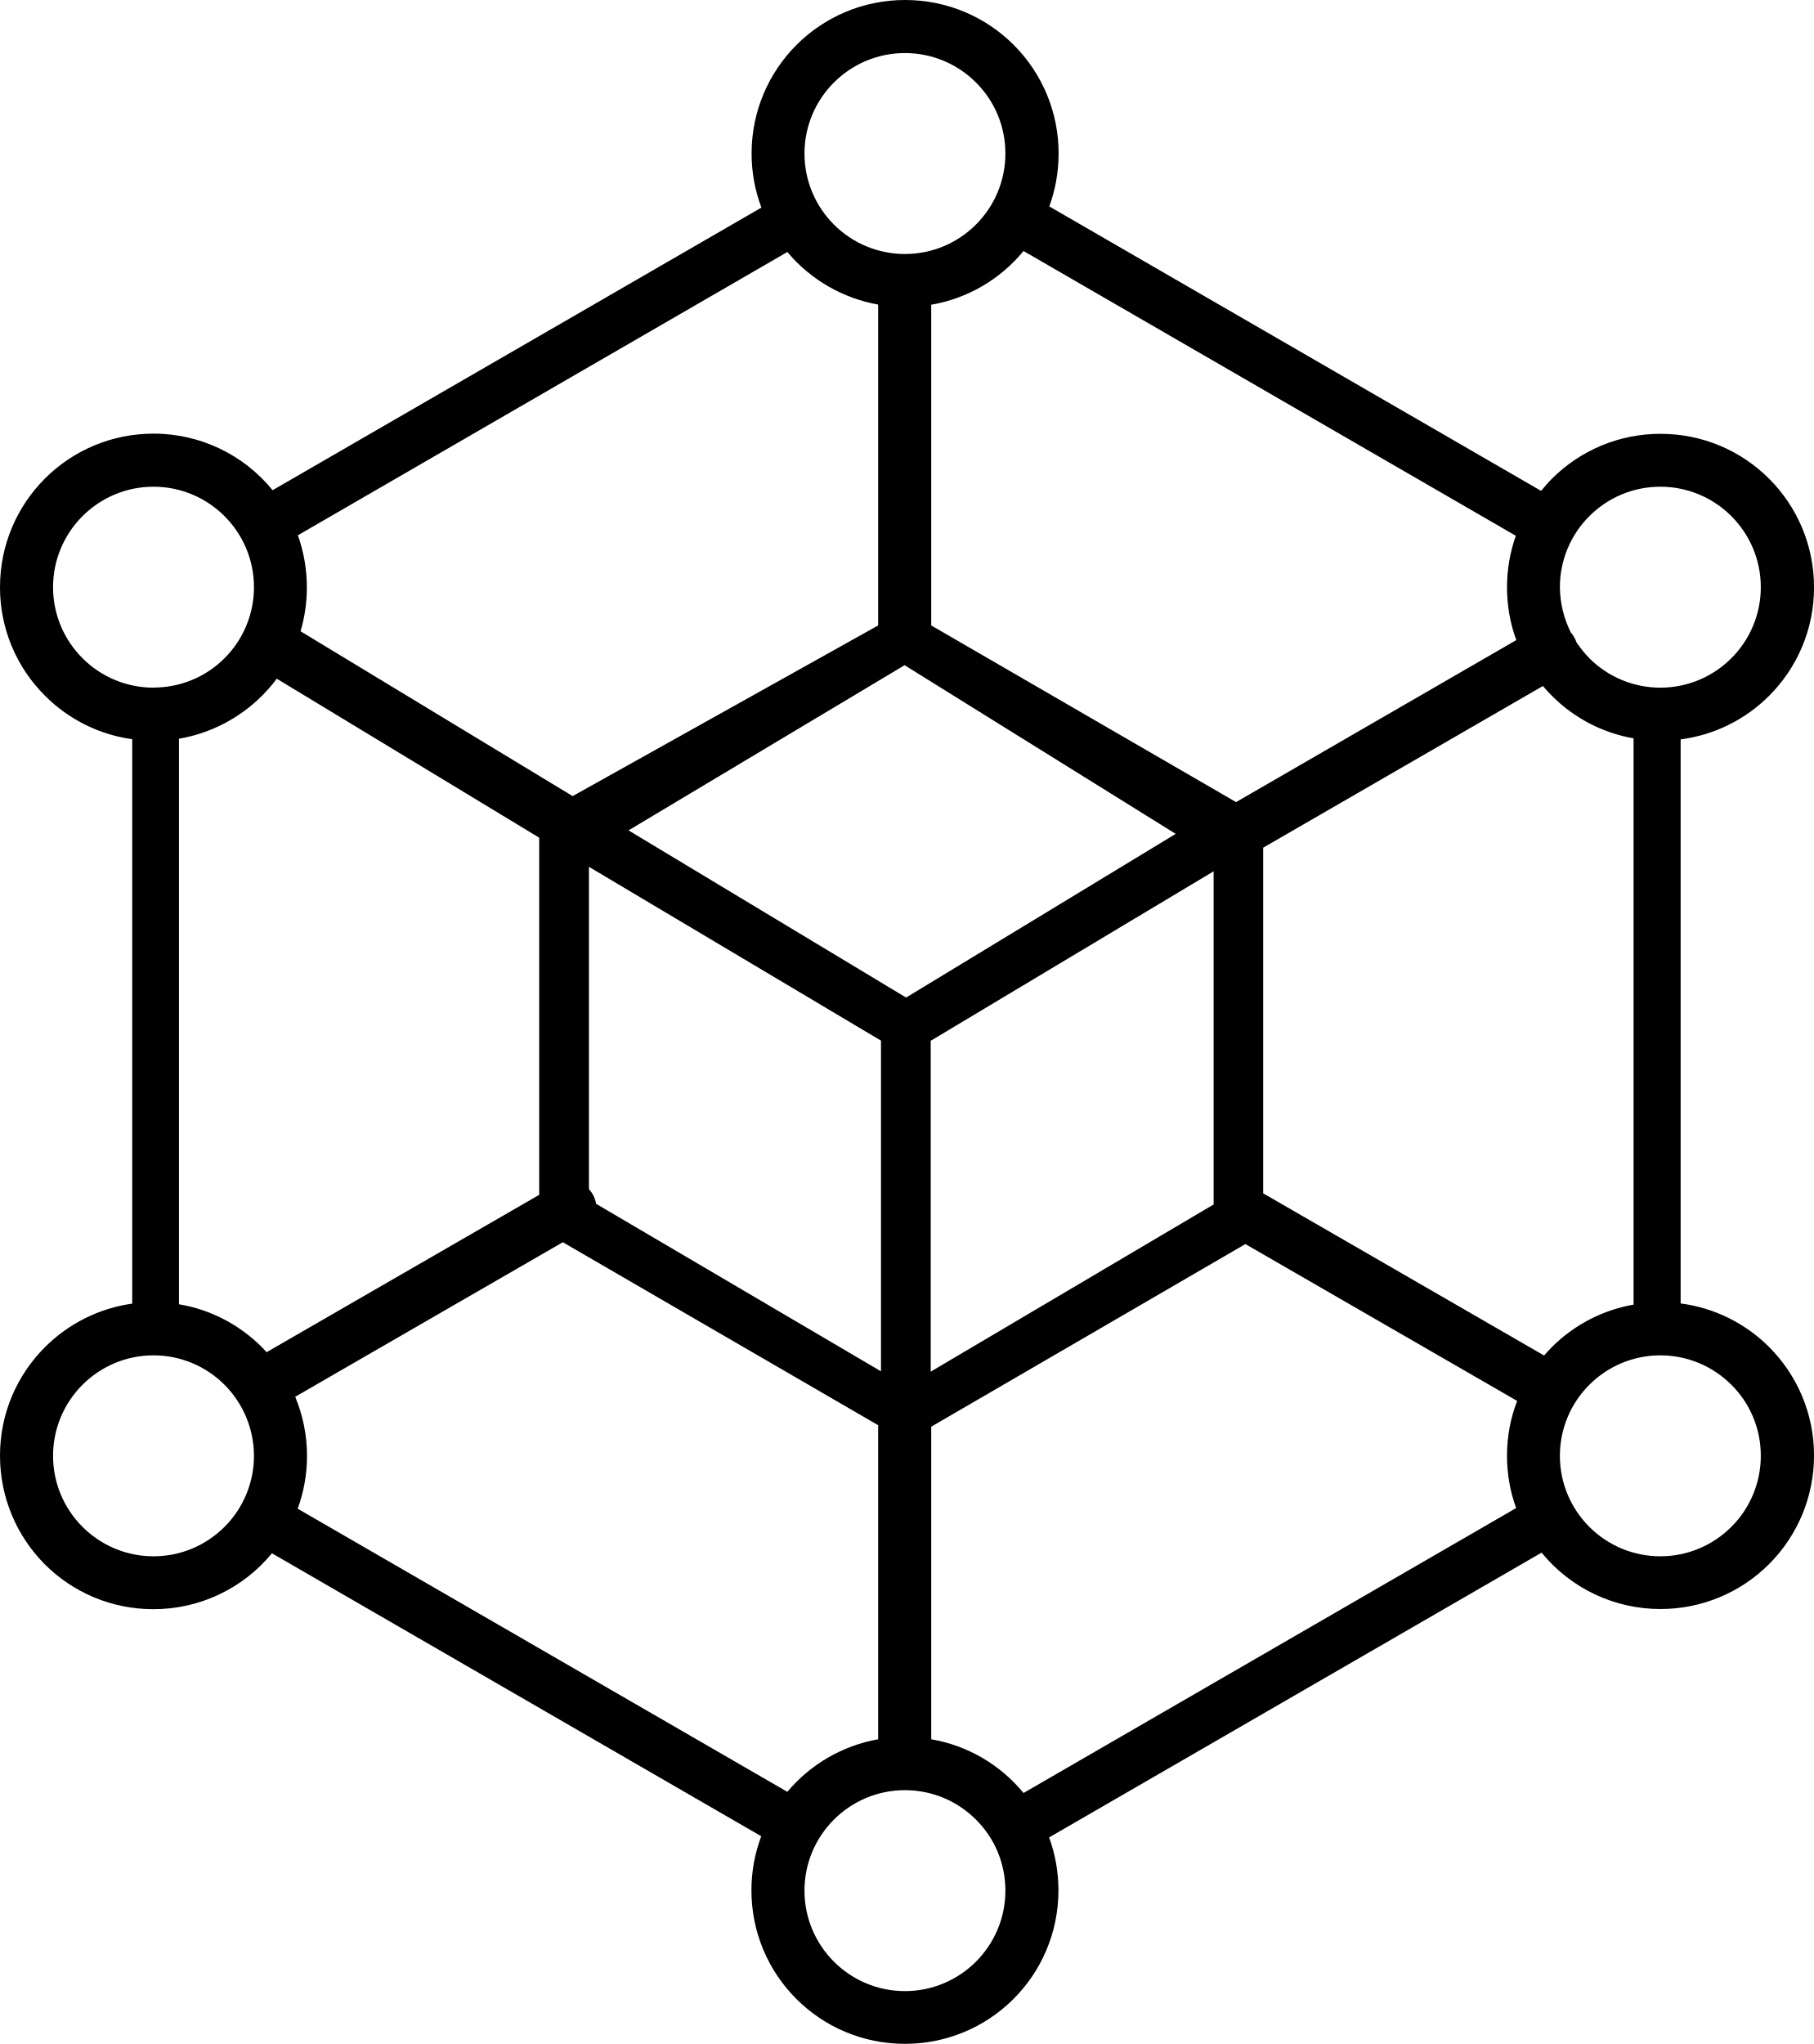
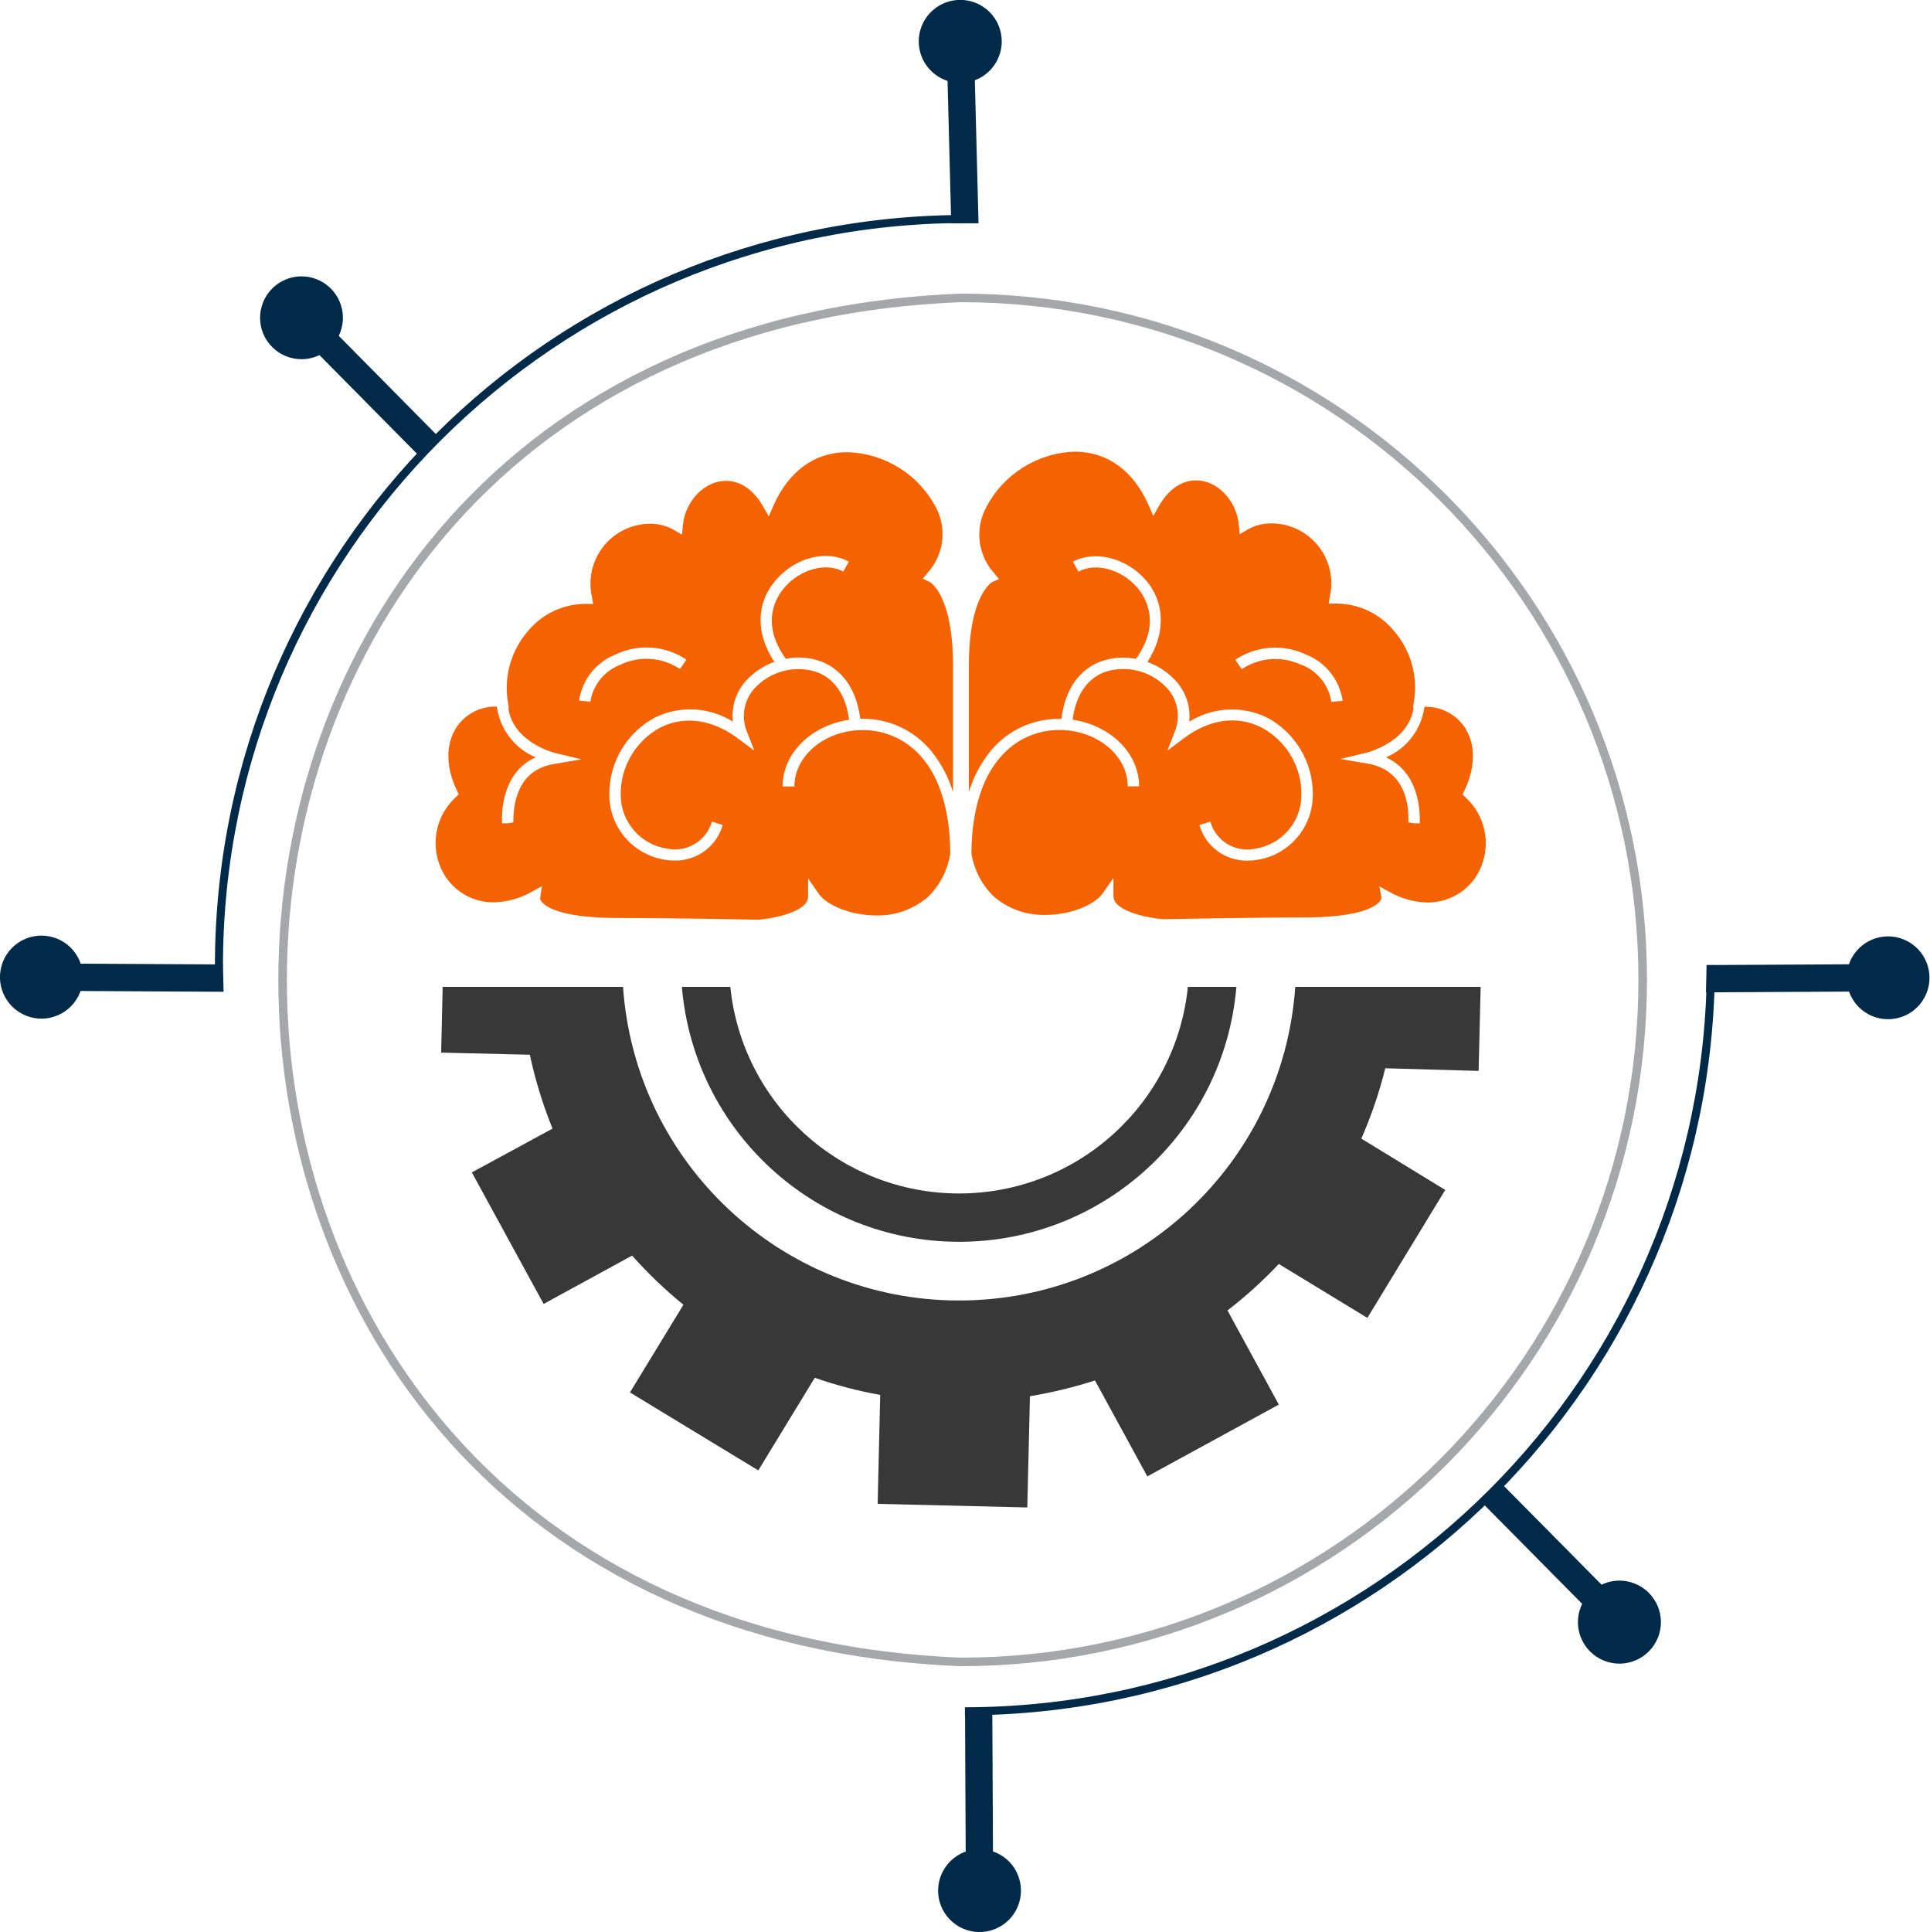
- <svg xmlns="http://www.w3.org/2000/svg" viewBox="0 0 109.06 122.88">
-   <path d="M34.43 47.86L52.8 37.6V18.31a9.233 9.233 0 01-5.46-3.16L17.91 32.18c.35.98.54 2.03.54 3.13 0 .92-.13 1.8-.38 2.64l16.36 9.91zm11.35-35.38a9.231 9.231 0 01-.59-3.25c0-2.55 1.03-4.86 2.7-6.53S51.87 0 54.42 0c2.55 0 4.86 1.03 6.53 2.7a9.205 9.205 0 012.7 6.53c0 1.12-.2 2.19-.56 3.18l29.57 17.1c.21-.25.42-.5.65-.73a9.205 9.205 0 016.53-2.7c2.55 0 4.86 1.03 6.53 2.7a9.205 9.205 0 012.7 6.53c0 2.55-1.03 4.85-2.7 6.52a9.194 9.194 0 01-5.32 2.62v33.91c2.07.27 3.92 1.22 5.32 2.62 1.67 1.67 2.7 3.98 2.7 6.52a9.222 9.222 0 01-9.23 9.23 9.205 9.205 0 01-7.15-3.39l-29.61 17.12c.36.99.56 2.06.56 3.18 0 2.55-1.03 4.86-2.7 6.53a9.205 9.205 0 01-6.53 2.7c-2.55 0-4.86-1.03-6.53-2.7s-2.7-3.98-2.7-6.53c0-1.14.21-2.24.59-3.25L16.35 93.38a9.205 9.205 0 01-7.13 3.36c-2.55 0-4.86-1.03-6.53-2.7C1.03 92.37 0 90.06 0 87.51s1.03-4.85 2.7-6.52a9.242 9.242 0 015.25-2.62V44.44a9.18 9.18 0 01-5.25-2.62A9.164 9.164 0 010 35.3c0-2.55 1.03-4.86 2.7-6.53a9.205 9.205 0 016.53-2.7 9.205 9.205 0 017.16 3.4l29.39-16.99zm15.76 2.61a9.192 9.192 0 01-5.55 3.23V37.6l18.33 10.62 16.85-9.74c-.37-.99-.56-2.07-.56-3.18 0-1.08.19-2.13.53-3.09l-29.6-17.12zm36.69 29.3a9.159 9.159 0 01-4.92-2.56c-.19-.19-.37-.38-.54-.59l-16.82 9.72v20.78l16.89 9.75c.15-.17.3-.34.46-.5a9.194 9.194 0 014.92-2.56V44.39h.01zm-7.07 46.27c-.36-.98-.55-2.04-.55-3.14 0-1.16.21-2.27.61-3.3l-16.34-9.43-18.89 10.98v18.79a9.192 9.192 0 015.55 3.23l29.62-17.13zm-43.82 17.06a9.233 9.233 0 015.46-3.16V85.68l-18.96-11-16.09 9.29c.45 1.09.71 2.29.71 3.55 0 1.12-.2 2.19-.56 3.18l29.44 17.02zM10.76 78.41c1.93.32 3.66 1.25 4.99 2.58.1.1.19.2.28.3l16.39-9.46V50.36L16.64 40.8c-.27.37-.57.71-.89 1.03a9.255 9.255 0 01-4.99 2.58v34zM9.24 41.34c.04 0 .08-.01.12-.01h.08a6 6 0 004.06-1.76 6.023 6.023 0 001.77-4.27c0-1.67-.68-3.18-1.77-4.27-1.09-1.09-2.6-1.77-4.27-1.77s-3.18.68-4.27 1.77a6.023 6.023 0 00-1.77 4.27c0 1.67.68 3.18 1.77 4.27a6.03 6.03 0 004.28 1.77zm49.44 68.05a6.023 6.023 0 00-4.27-1.77c-1.67 0-3.18.68-4.27 1.77-1.09 1.09-1.77 2.6-1.77 4.27s.68 3.18 1.77 4.27 2.6 1.77 4.27 1.77c1.67 0 3.18-.68 4.27-1.77 1.09-1.09 1.77-2.6 1.77-4.27s-.67-3.18-1.77-4.27zm0-104.43a6.023 6.023 0 00-4.27-1.77c-1.67 0-3.18.68-4.27 1.77s-1.77 2.6-1.77 4.27c0 1.67.68 3.18 1.77 4.27a6.023 6.023 0 004.27 1.77c1.67 0 3.18-.68 4.27-1.77a6.023 6.023 0 001.77-4.27c0-1.67-.67-3.18-1.77-4.27zm45.42 78.29a6.023 6.023 0 00-4.27-1.77c-1.67 0-3.18.68-4.27 1.77a6.023 6.023 0 00-1.77 4.27c0 1.67.68 3.18 1.77 4.27a6.023 6.023 0 004.27 1.77c1.67 0 3.18-.68 4.27-1.77a6.023 6.023 0 001.77-4.27c0-1.67-.67-3.18-1.77-4.27zm-90.6 0c-1.09-1.09-2.6-1.77-4.27-1.77s-3.18.68-4.27 1.77a6.023 6.023 0 00-1.77 4.27c0 1.67.68 3.18 1.77 4.27s2.6 1.77 4.27 1.77 3.18-.68 4.27-1.77a6.023 6.023 0 001.77-4.27 6.065 6.065 0 00-1.77-4.27zm80.95-45.22c.08.08.14.18.2.28.06.1.1.2.14.31.23.34.49.66.77.95a6.023 6.023 0 004.27 1.77c1.67 0 3.18-.68 4.27-1.77a6.023 6.023 0 001.77-4.27c0-1.67-.68-3.18-1.77-4.27a6.023 6.023 0 00-4.27-1.77c-1.67 0-3.18.68-4.27 1.77a6.023 6.023 0 00-1.77 4.27c.01.99.25 1.91.66 2.73zM35.41 71.49a1.687 1.687 0 01.43.88l17.13 10.07V62.56L35.41 52.11v19.38zm37.56-19.11L55.96 62.57v19.89l17.01-10.05V52.38zM54.39 39.99l-16.6 9.93 16.69 10.05 16.21-9.84-16.3-10.14z" fill-rule="evenodd" clip-rule="evenodd" />
+ <svg xmlns="http://www.w3.org/2000/svg" viewBox="0 0 225.52 225.76" id="machine-learning">
+   <g>
+     <g>
+       <path fill="none" stroke="#a5a7aa" stroke-miterlimit="10" d="M192,114.5a79.69,79.69,0,0,1-79.69,79.7C6.59,190,6.62,39,112.31,34.81A79.69,79.69,0,0,1,192,114.5Z" />
+       <polygon fill="#002a47" points="114.37 26.09 111.18 26.09 110.75 9.45 110.64 4.88 113.83 4.8 113.94 9.37 114.37 26.09" />
+       <path fill="#002a47" d="M116.52,7.11a4.85,4.85,0,1,1-2-6.55A4.85,4.85,0,0,1,116.52,7.11Z" />
+       <polygon fill="#002a47" points="112.79 199.64 115.98 199.7 116.06 216.35 116.08 220.91 112.89 220.93 112.87 216.36 112.79 199.64" />
+       <path fill="#002a47" d="M110.26,218.57a4.84,4.84,0,1,1,1.87,6.58A4.83,4.83,0,0,1,110.26,218.57Z" />
+       <polygon fill="#002a47" points="199.4 115.96 199.46 112.77 216.11 112.68 220.67 112.66 220.69 115.85 216.12 115.87 199.4 115.96" />
+       <path fill="#002a47" d="M218.33,118.49a4.84,4.84,0,1,1,6.58-1.88A4.84,4.84,0,0,1,218.33,118.49Z" />
+       <polygon fill="#002a47" points="26.13 115.89 26.06 112.7 9.42 112.61 4.85 112.59 4.83 115.78 9.41 115.8 26.13 115.89" />
+       <path fill="#002a47" d="M7.2,118.42a4.85,4.85,0,1,0-6.59-1.88A4.84,4.84,0,0,0,7.2,118.42Z" />
+       <polygon fill="#002a47" points="49.1 53.39 51.31 51.09 39.6 39.25 36.38 36.01 34.12 38.26 37.34 41.5 49.1 53.39" />
+       <path fill="#002a47" d="M33.92,41.79a4.84,4.84,0,1,0-3.33-6A4.83,4.83,0,0,0,33.92,41.79Z" />
+       <polygon fill="#002a47" points="175.44 173.3 173.23 175.6 184.94 187.43 188.15 190.67 190.42 188.43 187.2 185.18 175.44 173.3" />
+       <path fill="#002a47" d="M190.62 184.89a4.85 4.85 0 103.32 6A4.85 4.85 0 00190.62 184.89zM26.06 112.78h-.94a87.77 87.77 0 0187.66-87.66v.94A86.82 86.82 0 0026.06 112.78zM112.78 200.44v-.94a86.82 86.82 0 0086.72-86.72h.94A87.75 87.75 0 01112.78 200.44z" />
+       <path fill="#383838" d="M172.82,125.14l.24-9.82H151.39a39.38,39.38,0,0,1-78.57,0H51.74L51.56,123l10.37.25a51.35,51.35,0,0,0,2.65,8.63L55.15,137l8.39,15.37,10.34-5.65a51.24,51.24,0,0,0,6,5.74l-6.25,10.25,15,9.11L95.23,161a50,50,0,0,0,7.65,2l-.3,12.73,17.49.42.31-13a53.31,53.31,0,0,0,7.6-1.84l6.12,11.21,15.37-8.39-6-11a52.33,52.33,0,0,0,6-5.43L159.82,154l9.1-14.95-9.81-6a50.05,50.05,0,0,0,2.8-8.22Z" />
+       <path fill="#383838" d="M138.84,115.32a26.88,26.88,0,0,1-53.48,0H79.7a32.52,32.52,0,0,0,64.81,0Z" />
+       <line x1="192.8" x2="31.81" y1="115.32" y2="115.32" fill="#f46300" />
+       <path fill="#f46300" d="M107.76 88.52a9 9 0 00-6.91-3.21c-4.44 0-8 3-8 6.59H91.47c0-3.9 3.37-7.14 7.77-7.79-.35-2.8-1.65-4.77-3.72-5.56a6.94 6.94 0 00-7.08 1.63 4.83 4.83 0 00-1.11 5.39l.84 2.15-1.85-1.38c-3-2.28-6.29-2.75-9.13-1.33a8.79 8.79 0 00-4.64 7.88A6.35 6.35 0 0078 99.17 4.49 4.49 0 0083.21 96l1.26.41a5.74 5.74 0 01-5.62 4.15 7.09 7.09 0 01-1.1-.09 7.68 7.68 0 01-6.53-7.59 10.1 10.1 0 015.38-9.06 9.42 9.42 0 019.06.5 6.11 6.11 0 011.84-5.09 8.3 8.3 0 013-1.89c-2.19-3.34-2.15-6.87.2-9.58s6-3.52 8.51-2.13l-.65 1.16c-2-1.1-5-.29-6.85 1.84-1 1.13-2.87 4.16.13 8.35a7.69 7.69 0 014.15.32c1.52.58 4 2.24 4.56 6.69l.3 0a10.29 10.29 0 017.92 3.68 14.05 14.05 0 012.62 4.89V77.84c0-8.46-2.73-9.84-2.75-9.85l-.79-.37.55-.67a6.71 6.71 0 001.06-7.53A12.08 12.08 0 0099 52.84c-3.78 0-6.84 2.23-8.62 6.29l-.53 1.21-.66-1.15c-1.1-1.95-2.64-3-4.33-3-2.52 0-4.79 2.35-5.05 5.24l-.09 1.05-.91-.53A5.48 5.48 0 0076 61.2a7 7 0 00-6.81 8.56l.14.81-1.11 0a8.74 8.74 0 00-6.54 3.21 10.09 10.09 0 00-2.34 8.1l.13.85h-.06c.54 4 5.36 5.23 5.41 5.24l3.15.76-3.2.54C60.28 90 60 94.29 60 96.1l-.66.11h-.66c-.07-1.52.09-6 3.93-7.71a7.52 7.52 0 01-4.54-5.93 5.45 5.45 0 00-4.78 2.51c-1.22 2-1.18 4.61.12 7.3l.21.43-.34.34a7.25 7.25 0 00-1.87 8 6.68 6.68 0 006.3 4.29 9.38 9.38 0 004.42-1.22l1.21-.66L63.13 105h0a.87.87 0 00.3.5c.63.66 2.63 1.77 8.89 1.77 6.56 0 15.73.19 16.36.2 1.53-.12 5.77-.87 5.77-2.7v-2.12l1.21 1.74c1 1.47 3.91 2.58 6.72 2.58h0a8.89 8.89 0 006.12-2.2 9.09 9.09 0 002.57-5C111.05 94.9 109.9 91 107.76 88.52zM69 82l-1.32-.13a6.86 6.86 0 014.24-5.38 8.38 8.38 0 018.31.59l-.76 1.09a7.07 7.07 0 00-7-.48A5.56 5.56 0 0069 82zM113.54 99.71a9 9 0 002.56 5 8.89 8.89 0 006.12 2.2h0c2.81 0 5.69-1.11 6.71-2.58l1.21-1.74v2.12c0 1.83 4.24 2.58 5.78 2.7.62 0 9.79-.2 16.35-.2 6.26 0 8.26-1.11 8.9-1.77a1.06 1.06 0 00.3-.5h0l-.25-1.36 1.22.66a9.32 9.32 0 004.42 1.22 6.7 6.7 0 006.3-4.29 7.26 7.26 0 00-1.87-8l-.35-.34.21-.43c1.3-2.69 1.34-5.35.12-7.3a5.45 5.45 0 00-4.78-2.51A7.5 7.5 0 01162 88.5c3.84 1.75 4 6.19 3.94 7.71h-.67l-.66-.11c.08-1.81-.23-6.1-4.76-6.87l-3.19-.54 3.15-.76s4.86-1.22 5.41-5.24h-.07l.13-.85a10.09 10.09 0 00-2.34-8.1 8.73 8.73 0 00-6.54-3.21l-1.11 0 .14-.81a7 7 0 00-6.81-8.56 5.51 5.51 0 00-2.82.73l-.9.53-.1-1.05c-.26-2.89-2.52-5.24-5-5.24-1.7 0-3.24 1.07-4.34 3l-.66 1.15-.53-1.21c-1.78-4.06-4.84-6.29-8.62-6.29a12.08 12.08 0 00-10.42 6.58A6.7 6.7 0 00116.22 67l.54.67L116 68s-2.76 1.39-2.76 9.85V92.55a14.05 14.05 0 012.62-4.89A10.29 10.29 0 01123.76 84l.3 0c.54-4.45 3-6.11 4.56-6.69a7.69 7.69 0 014.15-.32c3-4.19 1.11-7.22.14-8.35-1.86-2.13-4.87-2.94-6.86-1.84l-.64-1.16c2.52-1.39 6.25-.45 8.5 2.13s2.39 6.24.2 9.58a8.13 8.13 0 013 1.89A6.11 6.11 0 01139 84.33a9.42 9.42 0 019.06-.5 10.1 10.1 0 015.38 9.06 7.67 7.67 0 01-6.53 7.59 6.89 6.89 0 01-1.1.09 5.75 5.75 0 01-5.62-4.15l1.27-.41a4.48 4.48 0 005.25 3.16 6.35 6.35 0 005.4-6.28A8.79 8.79 0 00147.42 85c-2.83-1.42-6.07-1-9.13 1.33l-1.84 1.38.83-2.15a4.81 4.81 0 00-1.11-5.39 6.93 6.93 0 00-7.08-1.63c-2.07.79-3.37 2.76-3.72 5.56 4.41.65 7.77 3.89 7.77 7.79h-1.33c0-3.63-3.61-6.59-8-6.59a9 9 0 00-6.91 3.21C114.71 91 113.57 94.9 113.54 99.71zm38.6-22a7.08 7.08 0 00-7 .48l-.76-1.09a8.4 8.4 0 018.32-.59 6.85 6.85 0 014.23 5.38l-1.32.13A5.54 5.54 0 00152.14 77.69z" />
+     </g>
+   </g>
</svg>
